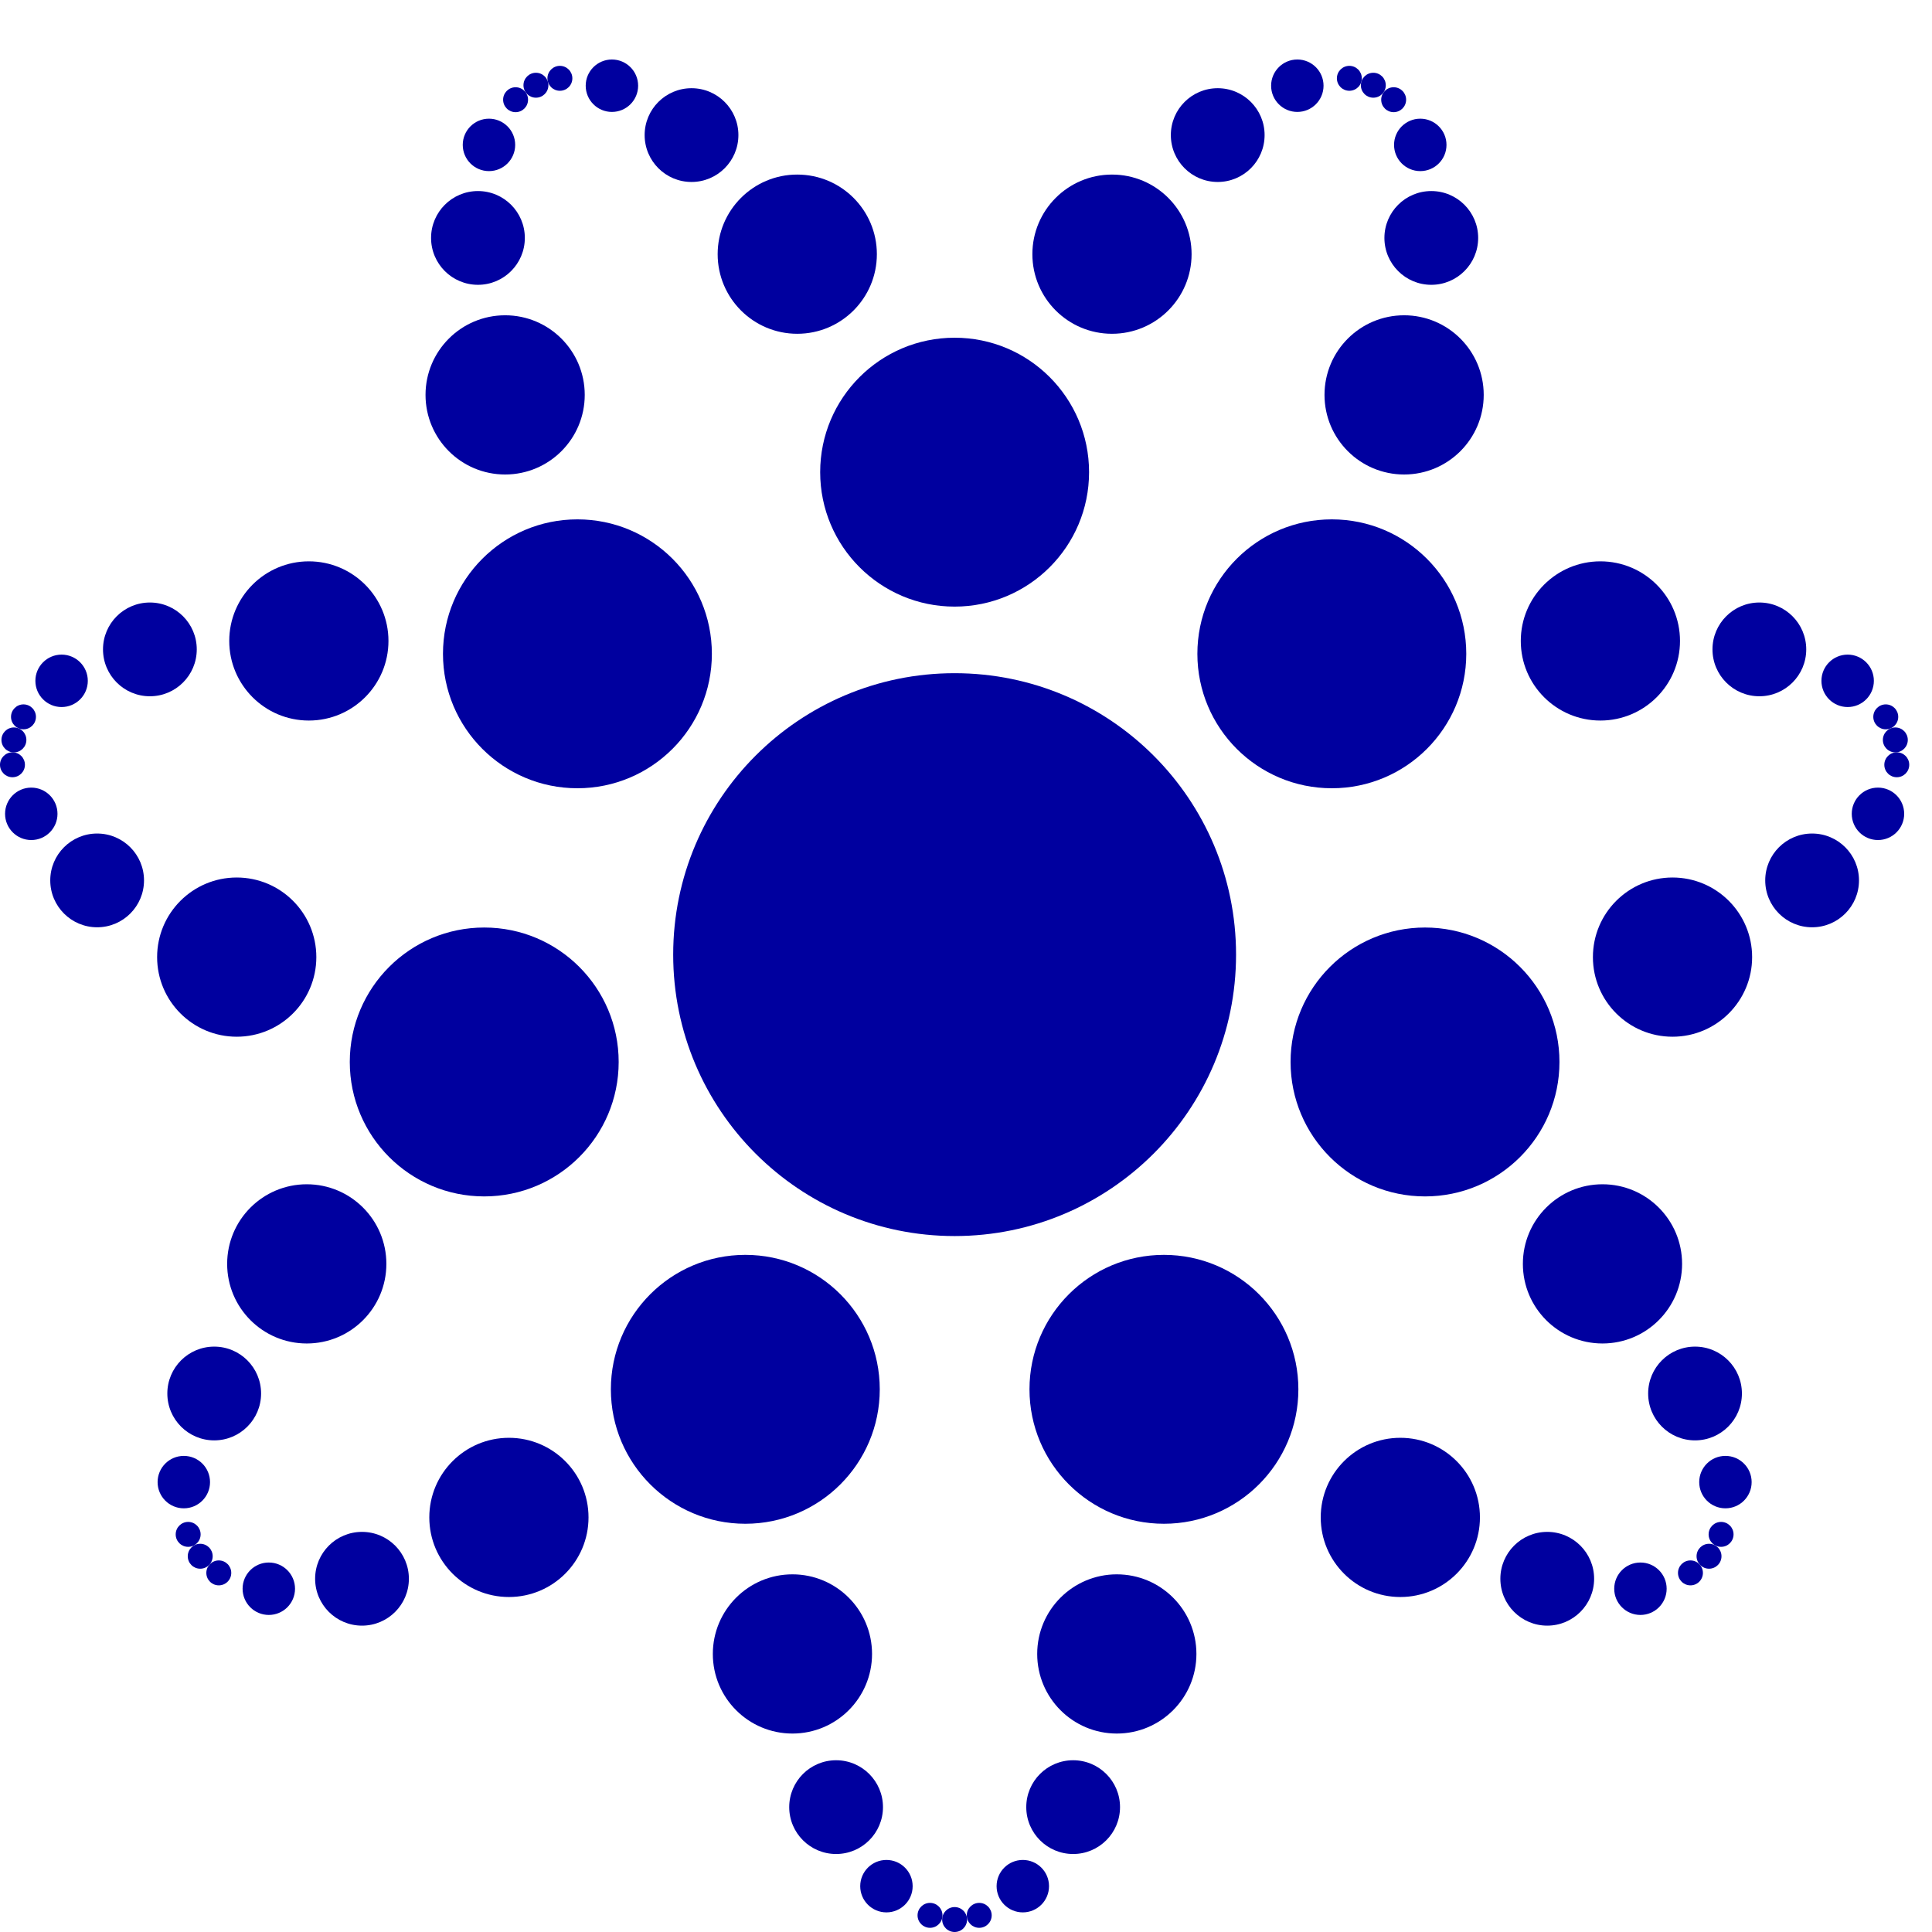
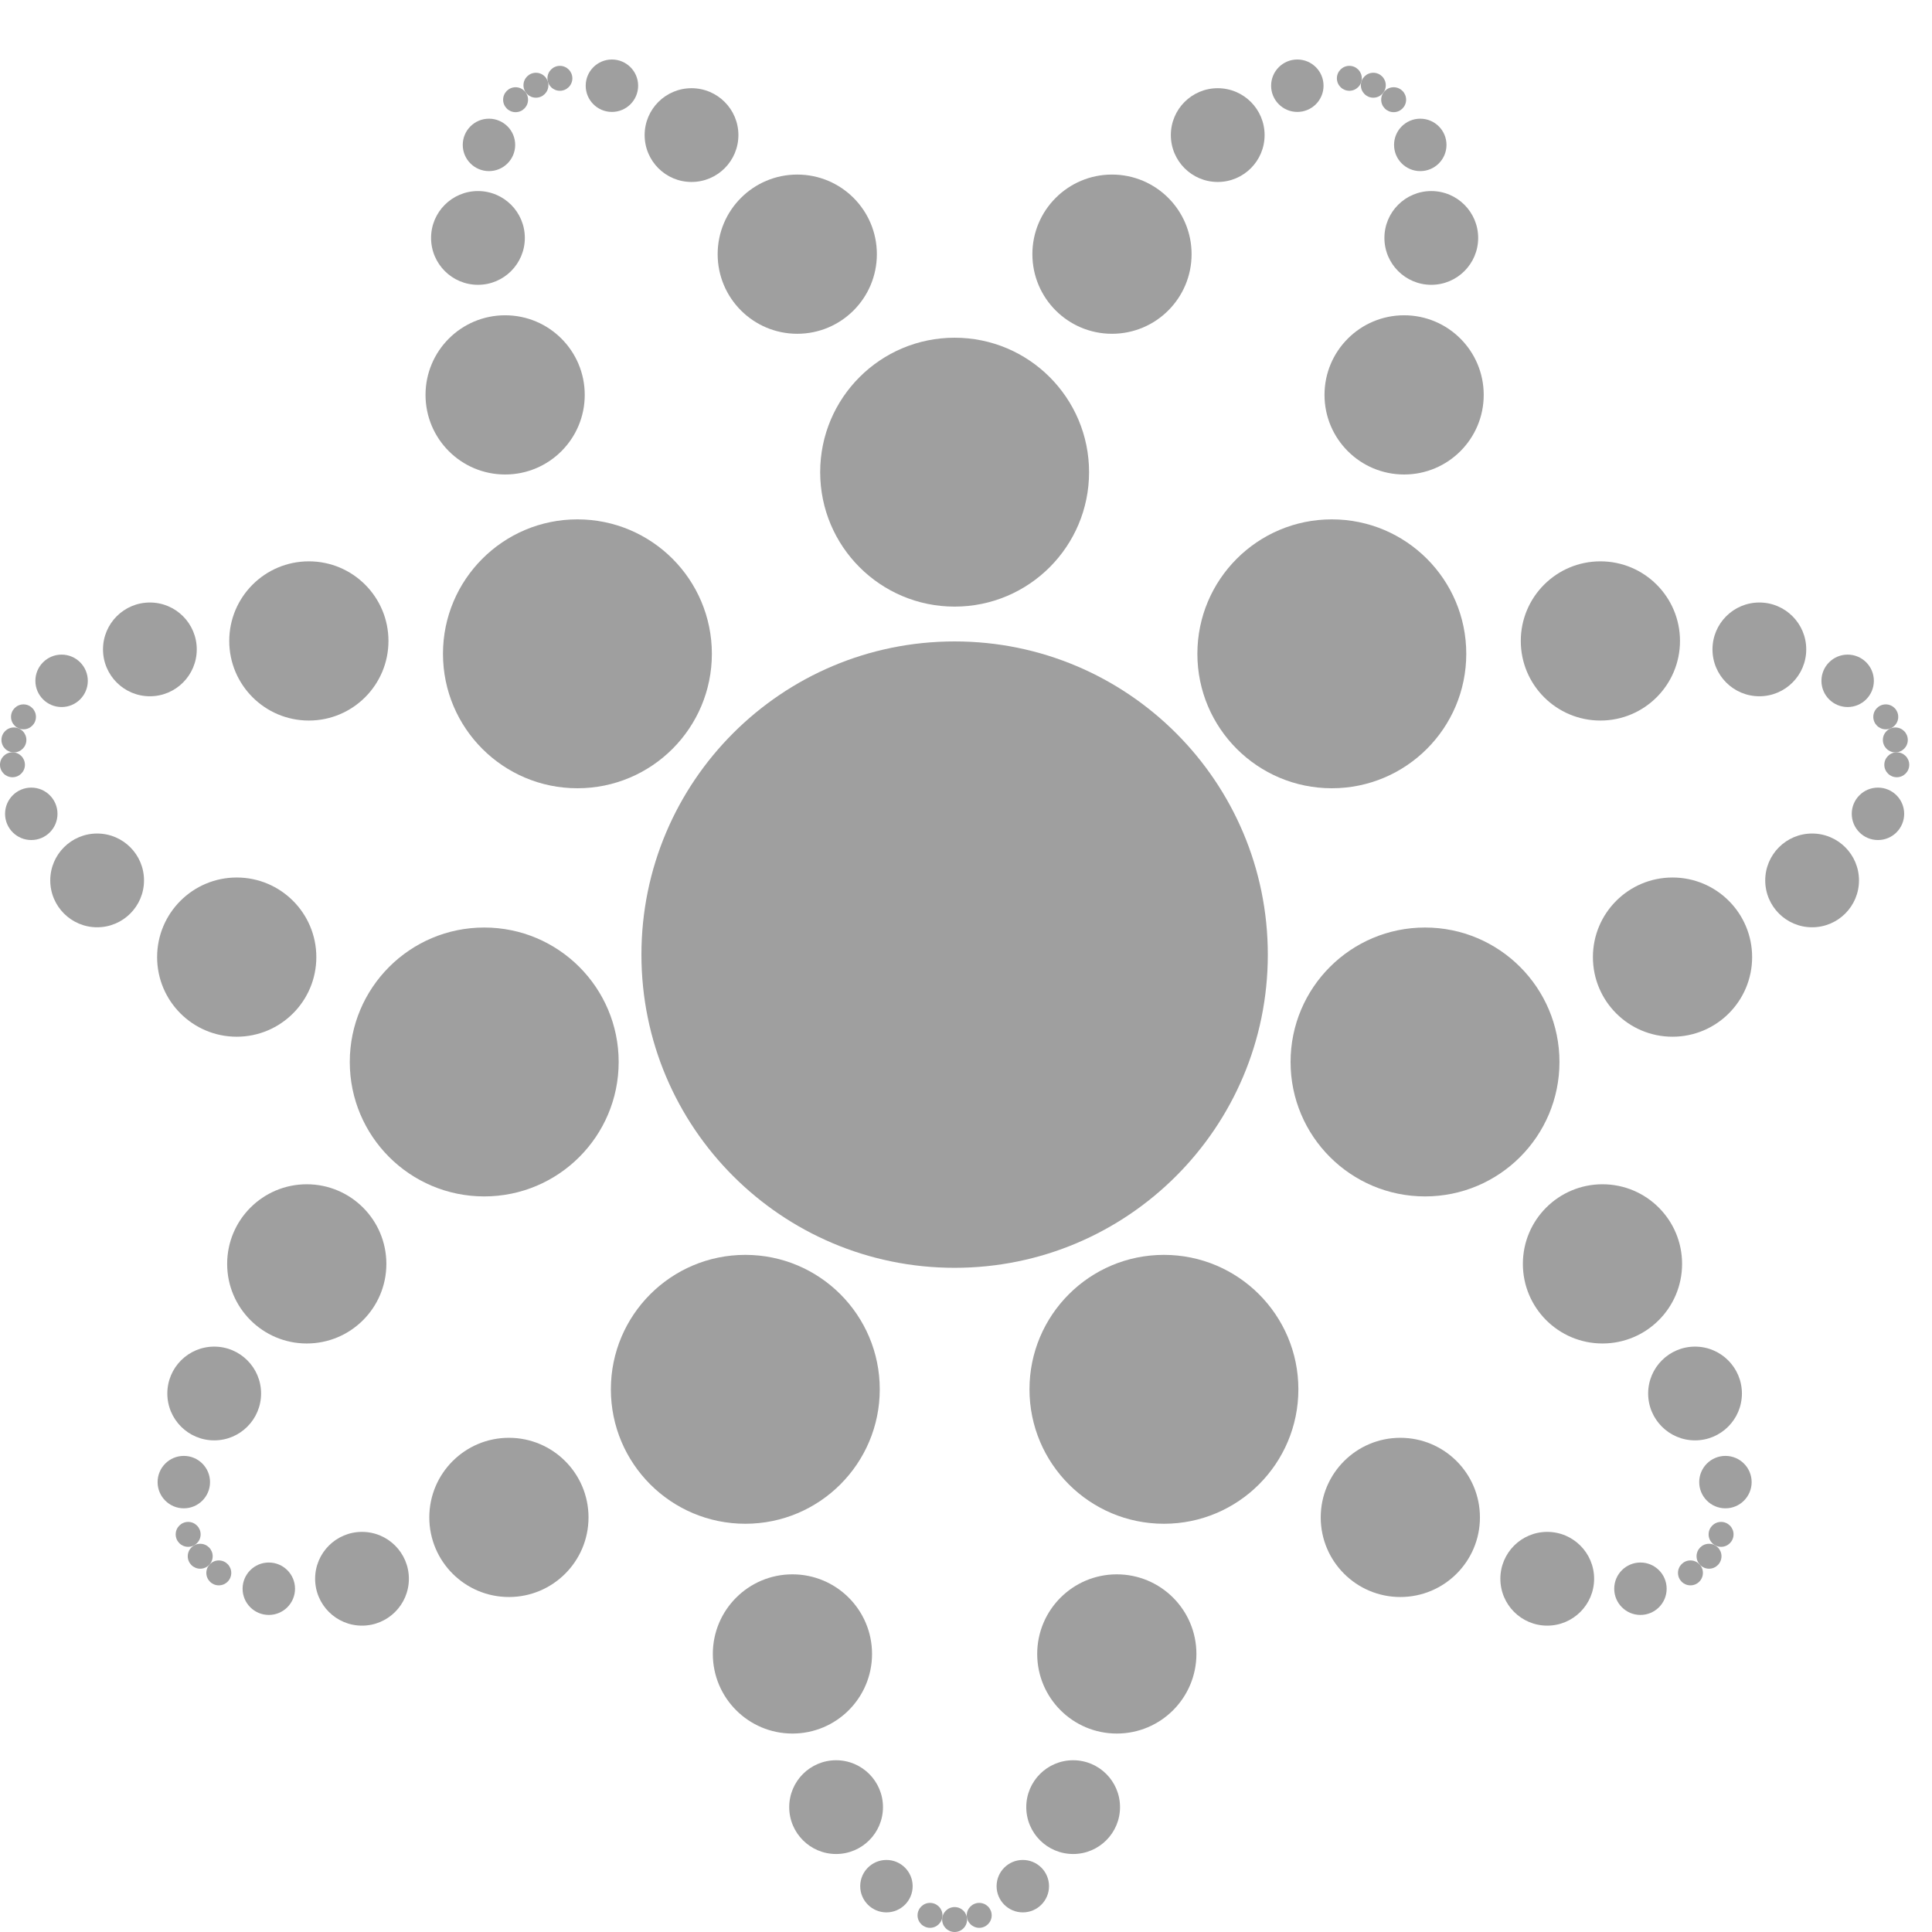
<svg xmlns="http://www.w3.org/2000/svg" viewBox="-11.872 -11.872 24.027 24.027">
-   <circle cx="0" cy="0" r="3.5" fill="#00009f" />
-   <circle cx="0.0" cy="12.0" r="0.155" fill="#00009f" />
-   <circle cx="0.306" cy="11.948" r="0.155" fill="#00009f" />
-   <circle cx="0.848" cy="11.585" r="0.326" fill="#00009f" />
-   <circle cx="1.474" cy="10.602" r="0.583" fill="#00009f" />
-   <circle cx="2.017" cy="8.697" r="0.99" fill="#00009f" />
-   <circle cx="2.603" cy="5.406" r="1.672" fill="#00009f" />
-   <circle cx="5.543" cy="6.999" r="0.99" fill="#00009f" />
-   <circle cx="7.37" cy="7.762" r="0.583" fill="#00009f" />
-   <circle cx="8.529" cy="7.886" r="0.326" fill="#00009f" />
-   <circle cx="9.151" cy="7.689" r="0.155" fill="#00009f" />
-   <circle cx="9.382" cy="7.482" r="0.155" fill="#00009f" />
-   <circle cx="9.532" cy="7.21" r="0.155" fill="#00009f" />
-   <circle cx="9.586" cy="6.56" r="0.326" fill="#00009f" />
-   <circle cx="9.208" cy="5.458" r="0.583" fill="#00009f" />
-   <circle cx="8.057" cy="3.846" r="0.99" fill="#00009f" />
-   <circle cx="5.85" cy="1.335" r="1.672" fill="#00009f" />
-   <circle cx="8.928" cy="0.031" r="0.99" fill="#00009f" />
-   <circle cx="10.664" cy="-0.923" r="0.583" fill="#00009f" />
-   <circle cx="11.483" cy="-1.751" r="0.326" fill="#00009f" />
-   <circle cx="11.717" cy="-2.361" r="0.155" fill="#00009f" />
-   <circle cx="11.699" cy="-2.67" r="0.155" fill="#00009f" />
-   <circle cx="11.58" cy="-2.957" r="0.155" fill="#00009f" />
-   <circle cx="11.106" cy="-3.405" r="0.326" fill="#00009f" />
-   <circle cx="10.008" cy="-3.796" r="0.583" fill="#00009f" />
-   <circle cx="8.031" cy="-3.901" r="0.99" fill="#00009f" />
-   <circle cx="4.691" cy="-3.741" r="1.672" fill="#00009f" />
-   <circle cx="5.59" cy="-6.961" r="0.99" fill="#00009f" />
-   <circle cx="5.928" cy="-8.913" r="0.583" fill="#00009f" />
-   <circle cx="5.791" cy="-10.07" r="0.326" fill="#00009f" />
-   <circle cx="5.46" cy="-10.632" r="0.155" fill="#00009f" />
-   <circle cx="5.207" cy="-10.812" r="0.155" fill="#00009f" />
-   <circle cx="4.909" cy="-10.898" r="0.155" fill="#00009f" />
-   <circle cx="4.262" cy="-10.806" r="0.326" fill="#00009f" />
-   <circle cx="3.272" cy="-10.192" r="0.583" fill="#00009f" />
-   <circle cx="1.957" cy="-8.711" r="0.99" fill="#00009f" />
-   <circle cx="7.347880794884119e-16" cy="-6.0" r="1.672" fill="#00009f" />
-   <circle cx="-1.957" cy="-8.711" r="0.99" fill="#00009f" />
-   <circle cx="-3.272" cy="-10.192" r="0.583" fill="#00009f" />
-   <circle cx="-4.262" cy="-10.806" r="0.326" fill="#00009f" />
-   <circle cx="-4.909" cy="-10.898" r="0.155" fill="#00009f" />
-   <circle cx="-5.207" cy="-10.812" r="0.155" fill="#00009f" />
-   <circle cx="-5.46" cy="-10.632" r="0.155" fill="#00009f" />
-   <circle cx="-5.791" cy="-10.07" r="0.326" fill="#00009f" />
-   <circle cx="-5.928" cy="-8.913" r="0.583" fill="#00009f" />
-   <circle cx="-5.59" cy="-6.961" r="0.99" fill="#00009f" />
-   <circle cx="-4.691" cy="-3.741" r="1.672" fill="#00009f" />
-   <circle cx="-8.031" cy="-3.901" r="0.99" fill="#00009f" />
-   <circle cx="-10.008" cy="-3.796" r="0.583" fill="#00009f" />
-   <circle cx="-11.106" cy="-3.405" r="0.326" fill="#00009f" />
-   <circle cx="-11.58" cy="-2.957" r="0.155" fill="#00009f" />
-   <circle cx="-11.699" cy="-2.67" r="0.155" fill="#00009f" />
-   <circle cx="-11.717" cy="-2.361" r="0.155" fill="#00009f" />
-   <circle cx="-11.483" cy="-1.751" r="0.326" fill="#00009f" />
-   <circle cx="-10.664" cy="-0.923" r="0.583" fill="#00009f" />
-   <circle cx="-8.928" cy="0.031" r="0.99" fill="#00009f" />
-   <circle cx="-5.85" cy="1.335" r="1.672" fill="#00009f" />
-   <circle cx="-8.057" cy="3.846" r="0.99" fill="#00009f" />
-   <circle cx="-9.208" cy="5.458" r="0.583" fill="#00009f" />
-   <circle cx="-9.586" cy="6.56" r="0.326" fill="#00009f" />
-   <circle cx="-9.532" cy="7.21" r="0.155" fill="#00009f" />
-   <circle cx="-9.382" cy="7.482" r="0.155" fill="#00009f" />
-   <circle cx="-9.151" cy="7.689" r="0.155" fill="#00009f" />
-   <circle cx="-8.529" cy="7.886" r="0.326" fill="#00009f" />
-   <circle cx="-7.37" cy="7.762" r="0.583" fill="#00009f" />
-   <circle cx="-5.543" cy="6.999" r="0.99" fill="#00009f" />
-   <circle cx="-2.603" cy="5.406" r="1.672" fill="#00009f" />
-   <circle cx="-2.017" cy="8.697" r="0.99" fill="#00009f" />
-   <circle cx="-1.474" cy="10.602" r="0.583" fill="#00009f" />
-   <circle cx="-0.848" cy="11.585" r="0.326" fill="#00009f" />
-   <circle cx="-0.306" cy="11.948" r="0.155" fill="#00009f" />
+   <circle cx="0" cy="0" r="3.895" fill="#9f9f9f" />
+   <circle cx="0.0" cy="12.0" r="0.155" fill="#9f9f9f" />
+   <circle cx="0.306" cy="11.948" r="0.155" fill="#9f9f9f" />
+   <circle cx="0.848" cy="11.585" r="0.326" fill="#9f9f9f" />
+   <circle cx="1.474" cy="10.602" r="0.583" fill="#9f9f9f" />
+   <circle cx="2.017" cy="8.697" r="0.99" fill="#9f9f9f" />
+   <circle cx="2.603" cy="5.406" r="1.672" fill="#9f9f9f" />
+   <circle cx="5.543" cy="6.999" r="0.99" fill="#9f9f9f" />
+   <circle cx="7.37" cy="7.762" r="0.583" fill="#9f9f9f" />
+   <circle cx="8.529" cy="7.886" r="0.326" fill="#9f9f9f" />
+   <circle cx="9.151" cy="7.689" r="0.155" fill="#9f9f9f" />
+   <circle cx="9.382" cy="7.482" r="0.155" fill="#9f9f9f" />
+   <circle cx="9.532" cy="7.21" r="0.155" fill="#9f9f9f" />
+   <circle cx="9.586" cy="6.56" r="0.326" fill="#9f9f9f" />
+   <circle cx="9.208" cy="5.458" r="0.583" fill="#9f9f9f" />
+   <circle cx="8.057" cy="3.846" r="0.99" fill="#9f9f9f" />
+   <circle cx="5.85" cy="1.335" r="1.672" fill="#9f9f9f" />
+   <circle cx="8.928" cy="0.031" r="0.99" fill="#9f9f9f" />
+   <circle cx="10.664" cy="-0.923" r="0.583" fill="#9f9f9f" />
+   <circle cx="11.483" cy="-1.751" r="0.326" fill="#9f9f9f" />
+   <circle cx="11.717" cy="-2.361" r="0.155" fill="#9f9f9f" />
+   <circle cx="11.699" cy="-2.67" r="0.155" fill="#9f9f9f" />
+   <circle cx="11.58" cy="-2.957" r="0.155" fill="#9f9f9f" />
+   <circle cx="11.106" cy="-3.405" r="0.326" fill="#9f9f9f" />
+   <circle cx="10.008" cy="-3.796" r="0.583" fill="#9f9f9f" />
+   <circle cx="8.031" cy="-3.901" r="0.99" fill="#9f9f9f" />
+   <circle cx="4.691" cy="-3.741" r="1.672" fill="#9f9f9f" />
+   <circle cx="5.59" cy="-6.961" r="0.99" fill="#9f9f9f" />
+   <circle cx="5.928" cy="-8.913" r="0.583" fill="#9f9f9f" />
+   <circle cx="5.791" cy="-10.07" r="0.326" fill="#9f9f9f" />
+   <circle cx="5.46" cy="-10.632" r="0.155" fill="#9f9f9f" />
+   <circle cx="5.207" cy="-10.812" r="0.155" fill="#9f9f9f" />
+   <circle cx="4.909" cy="-10.898" r="0.155" fill="#9f9f9f" />
+   <circle cx="4.262" cy="-10.806" r="0.326" fill="#9f9f9f" />
+   <circle cx="3.272" cy="-10.192" r="0.583" fill="#9f9f9f" />
+   <circle cx="1.957" cy="-8.711" r="0.99" fill="#9f9f9f" />
+   <circle cx="7.347880794884119e-16" cy="-6.0" r="1.672" fill="#9f9f9f" />
+   <circle cx="-1.957" cy="-8.711" r="0.99" fill="#9f9f9f" />
+   <circle cx="-3.272" cy="-10.192" r="0.583" fill="#9f9f9f" />
+   <circle cx="-4.262" cy="-10.806" r="0.326" fill="#9f9f9f" />
+   <circle cx="-4.909" cy="-10.898" r="0.155" fill="#9f9f9f" />
+   <circle cx="-5.207" cy="-10.812" r="0.155" fill="#9f9f9f" />
+   <circle cx="-5.46" cy="-10.632" r="0.155" fill="#9f9f9f" />
+   <circle cx="-5.791" cy="-10.07" r="0.326" fill="#9f9f9f" />
+   <circle cx="-5.928" cy="-8.913" r="0.583" fill="#9f9f9f" />
+   <circle cx="-5.59" cy="-6.961" r="0.99" fill="#9f9f9f" />
+   <circle cx="-4.691" cy="-3.741" r="1.672" fill="#9f9f9f" />
+   <circle cx="-8.031" cy="-3.901" r="0.99" fill="#9f9f9f" />
+   <circle cx="-10.008" cy="-3.796" r="0.583" fill="#9f9f9f" />
+   <circle cx="-11.106" cy="-3.405" r="0.326" fill="#9f9f9f" />
+   <circle cx="-11.58" cy="-2.957" r="0.155" fill="#9f9f9f" />
+   <circle cx="-11.699" cy="-2.67" r="0.155" fill="#9f9f9f" />
+   <circle cx="-11.717" cy="-2.361" r="0.155" fill="#9f9f9f" />
+   <circle cx="-11.483" cy="-1.751" r="0.326" fill="#9f9f9f" />
+   <circle cx="-10.664" cy="-0.923" r="0.583" fill="#9f9f9f" />
+   <circle cx="-8.928" cy="0.031" r="0.99" fill="#9f9f9f" />
+   <circle cx="-5.85" cy="1.335" r="1.672" fill="#9f9f9f" />
+   <circle cx="-8.057" cy="3.846" r="0.99" fill="#9f9f9f" />
+   <circle cx="-9.208" cy="5.458" r="0.583" fill="#9f9f9f" />
+   <circle cx="-9.586" cy="6.56" r="0.326" fill="#9f9f9f" />
+   <circle cx="-9.532" cy="7.21" r="0.155" fill="#9f9f9f" />
+   <circle cx="-9.382" cy="7.482" r="0.155" fill="#9f9f9f" />
+   <circle cx="-9.151" cy="7.689" r="0.155" fill="#9f9f9f" />
+   <circle cx="-8.529" cy="7.886" r="0.326" fill="#9f9f9f" />
+   <circle cx="-7.37" cy="7.762" r="0.583" fill="#9f9f9f" />
+   <circle cx="-5.543" cy="6.999" r="0.99" fill="#9f9f9f" />
+   <circle cx="-2.603" cy="5.406" r="1.672" fill="#9f9f9f" />
+   <circle cx="-2.017" cy="8.697" r="0.99" fill="#9f9f9f" />
+   <circle cx="-1.474" cy="10.602" r="0.583" fill="#9f9f9f" />
+   <circle cx="-0.848" cy="11.585" r="0.326" fill="#9f9f9f" />
+   <circle cx="-0.306" cy="11.948" r="0.155" fill="#9f9f9f" />
</svg>
